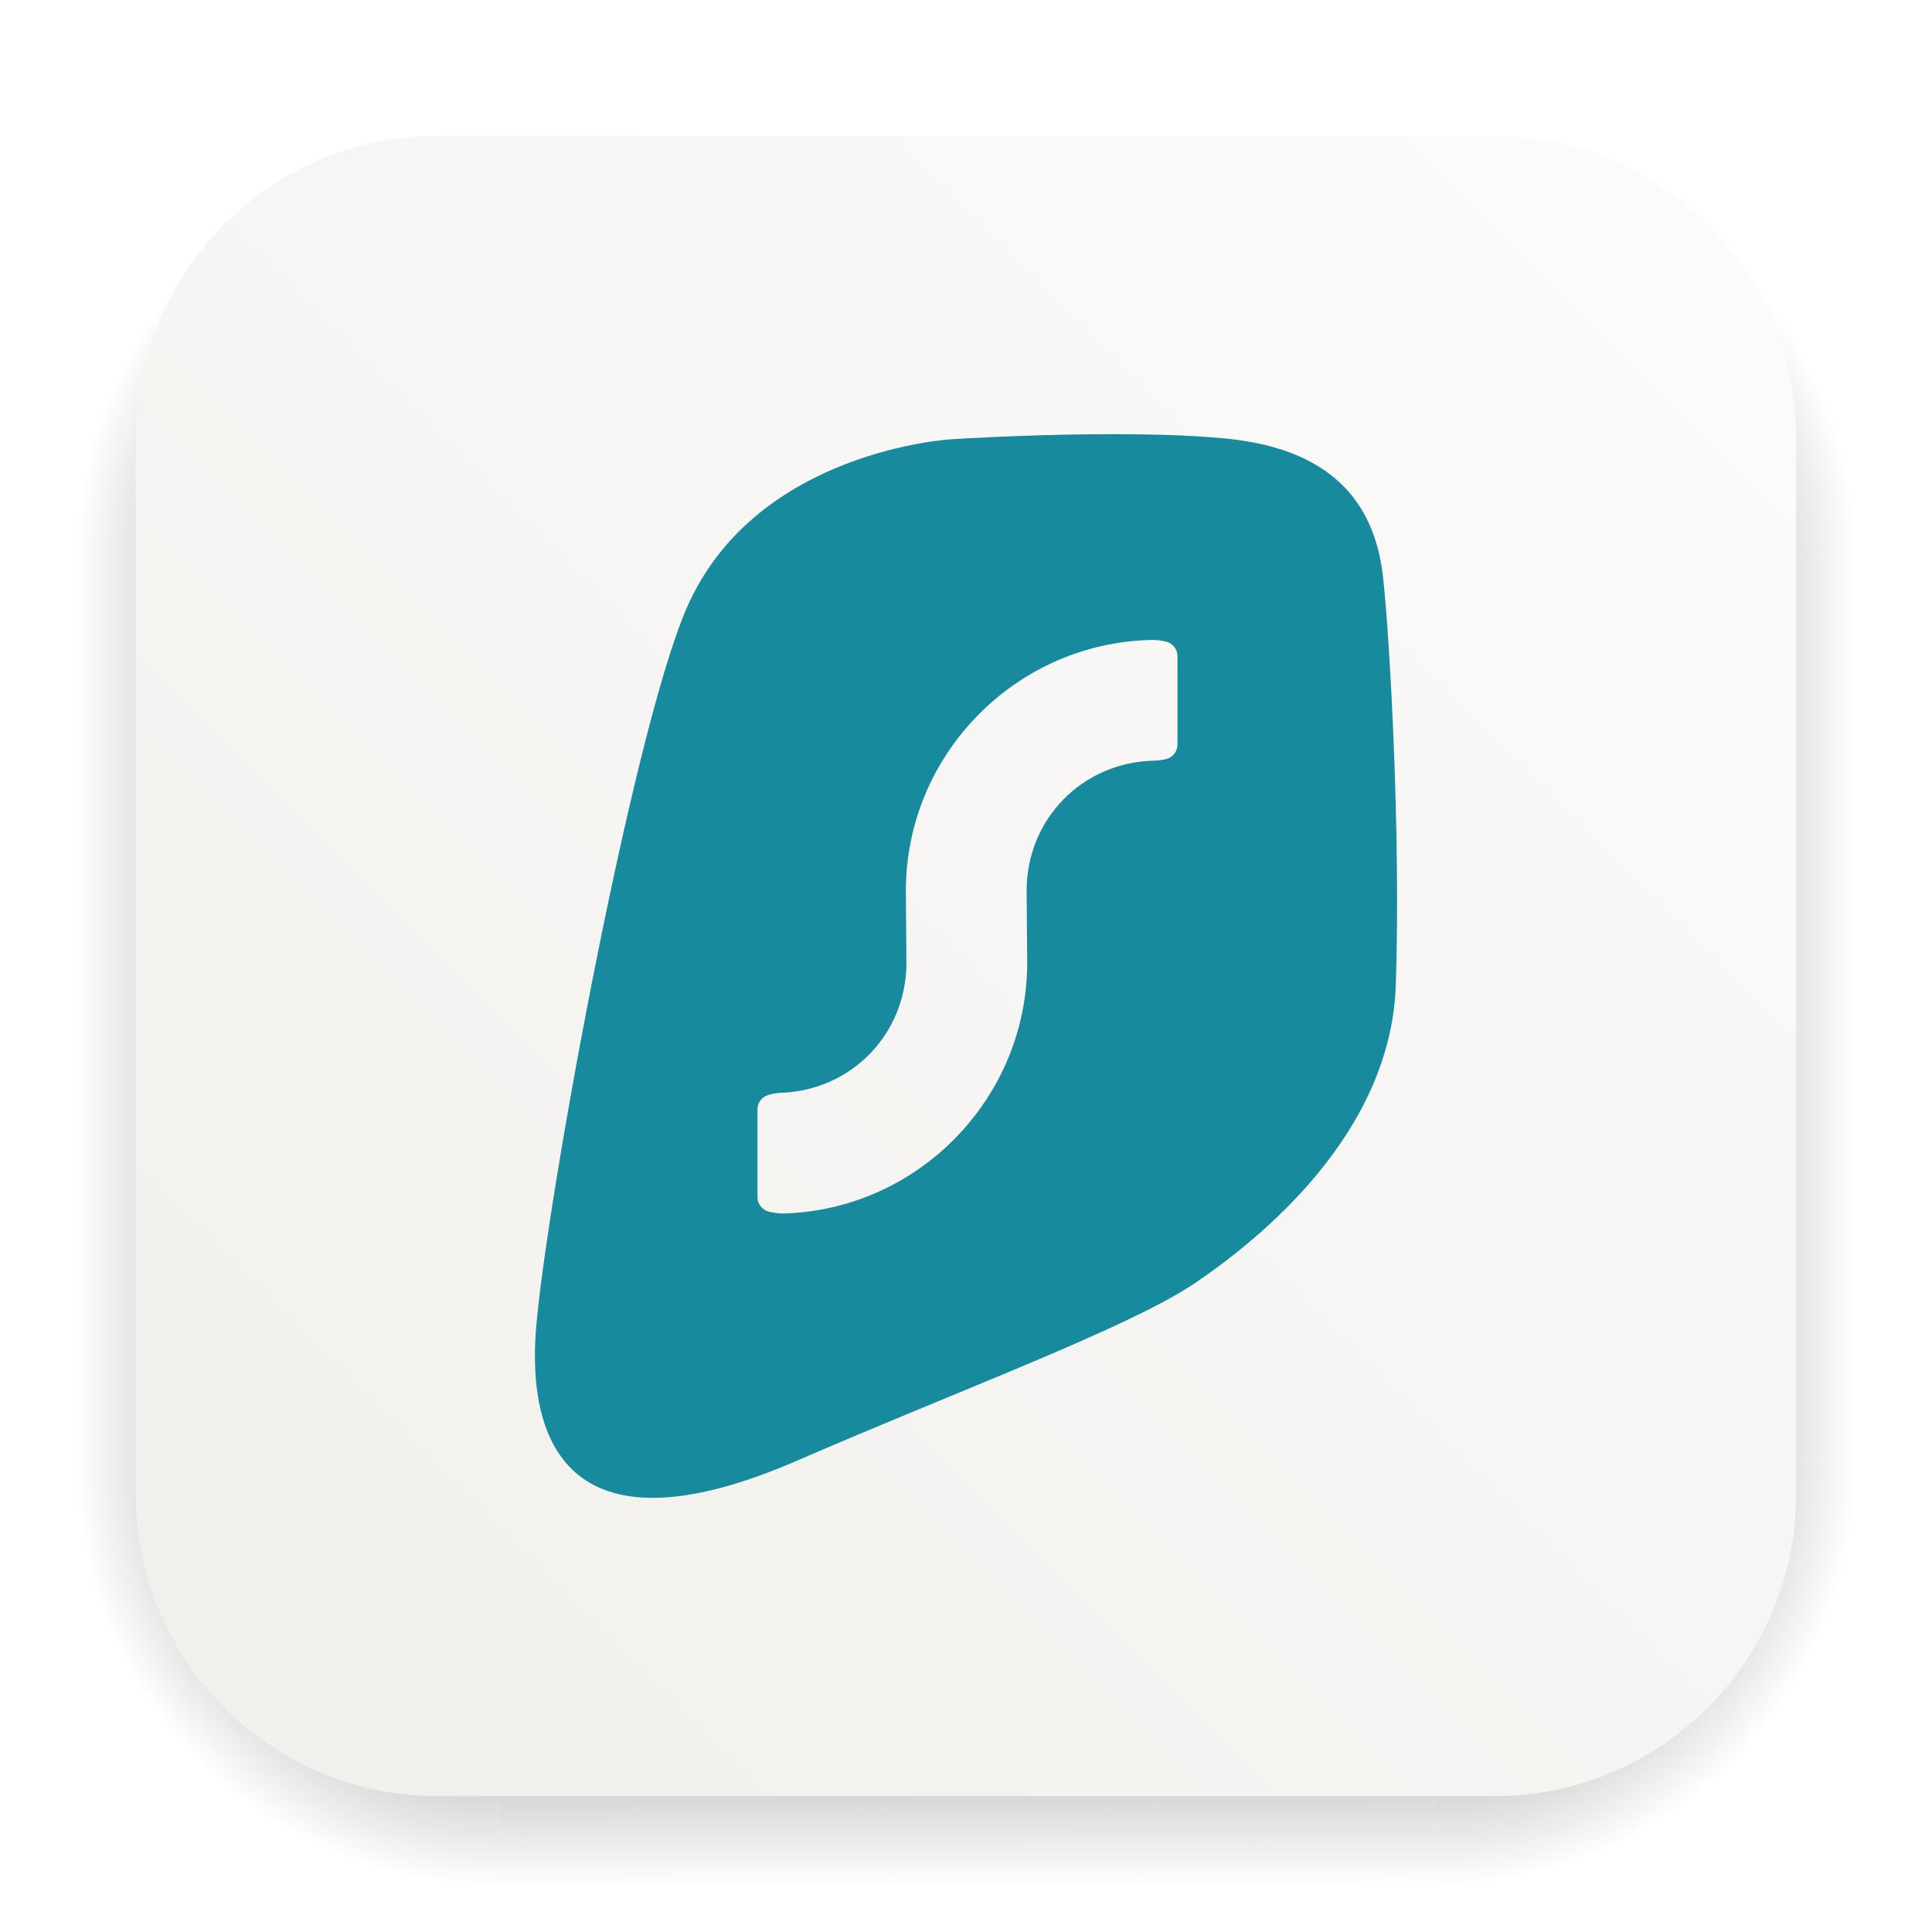
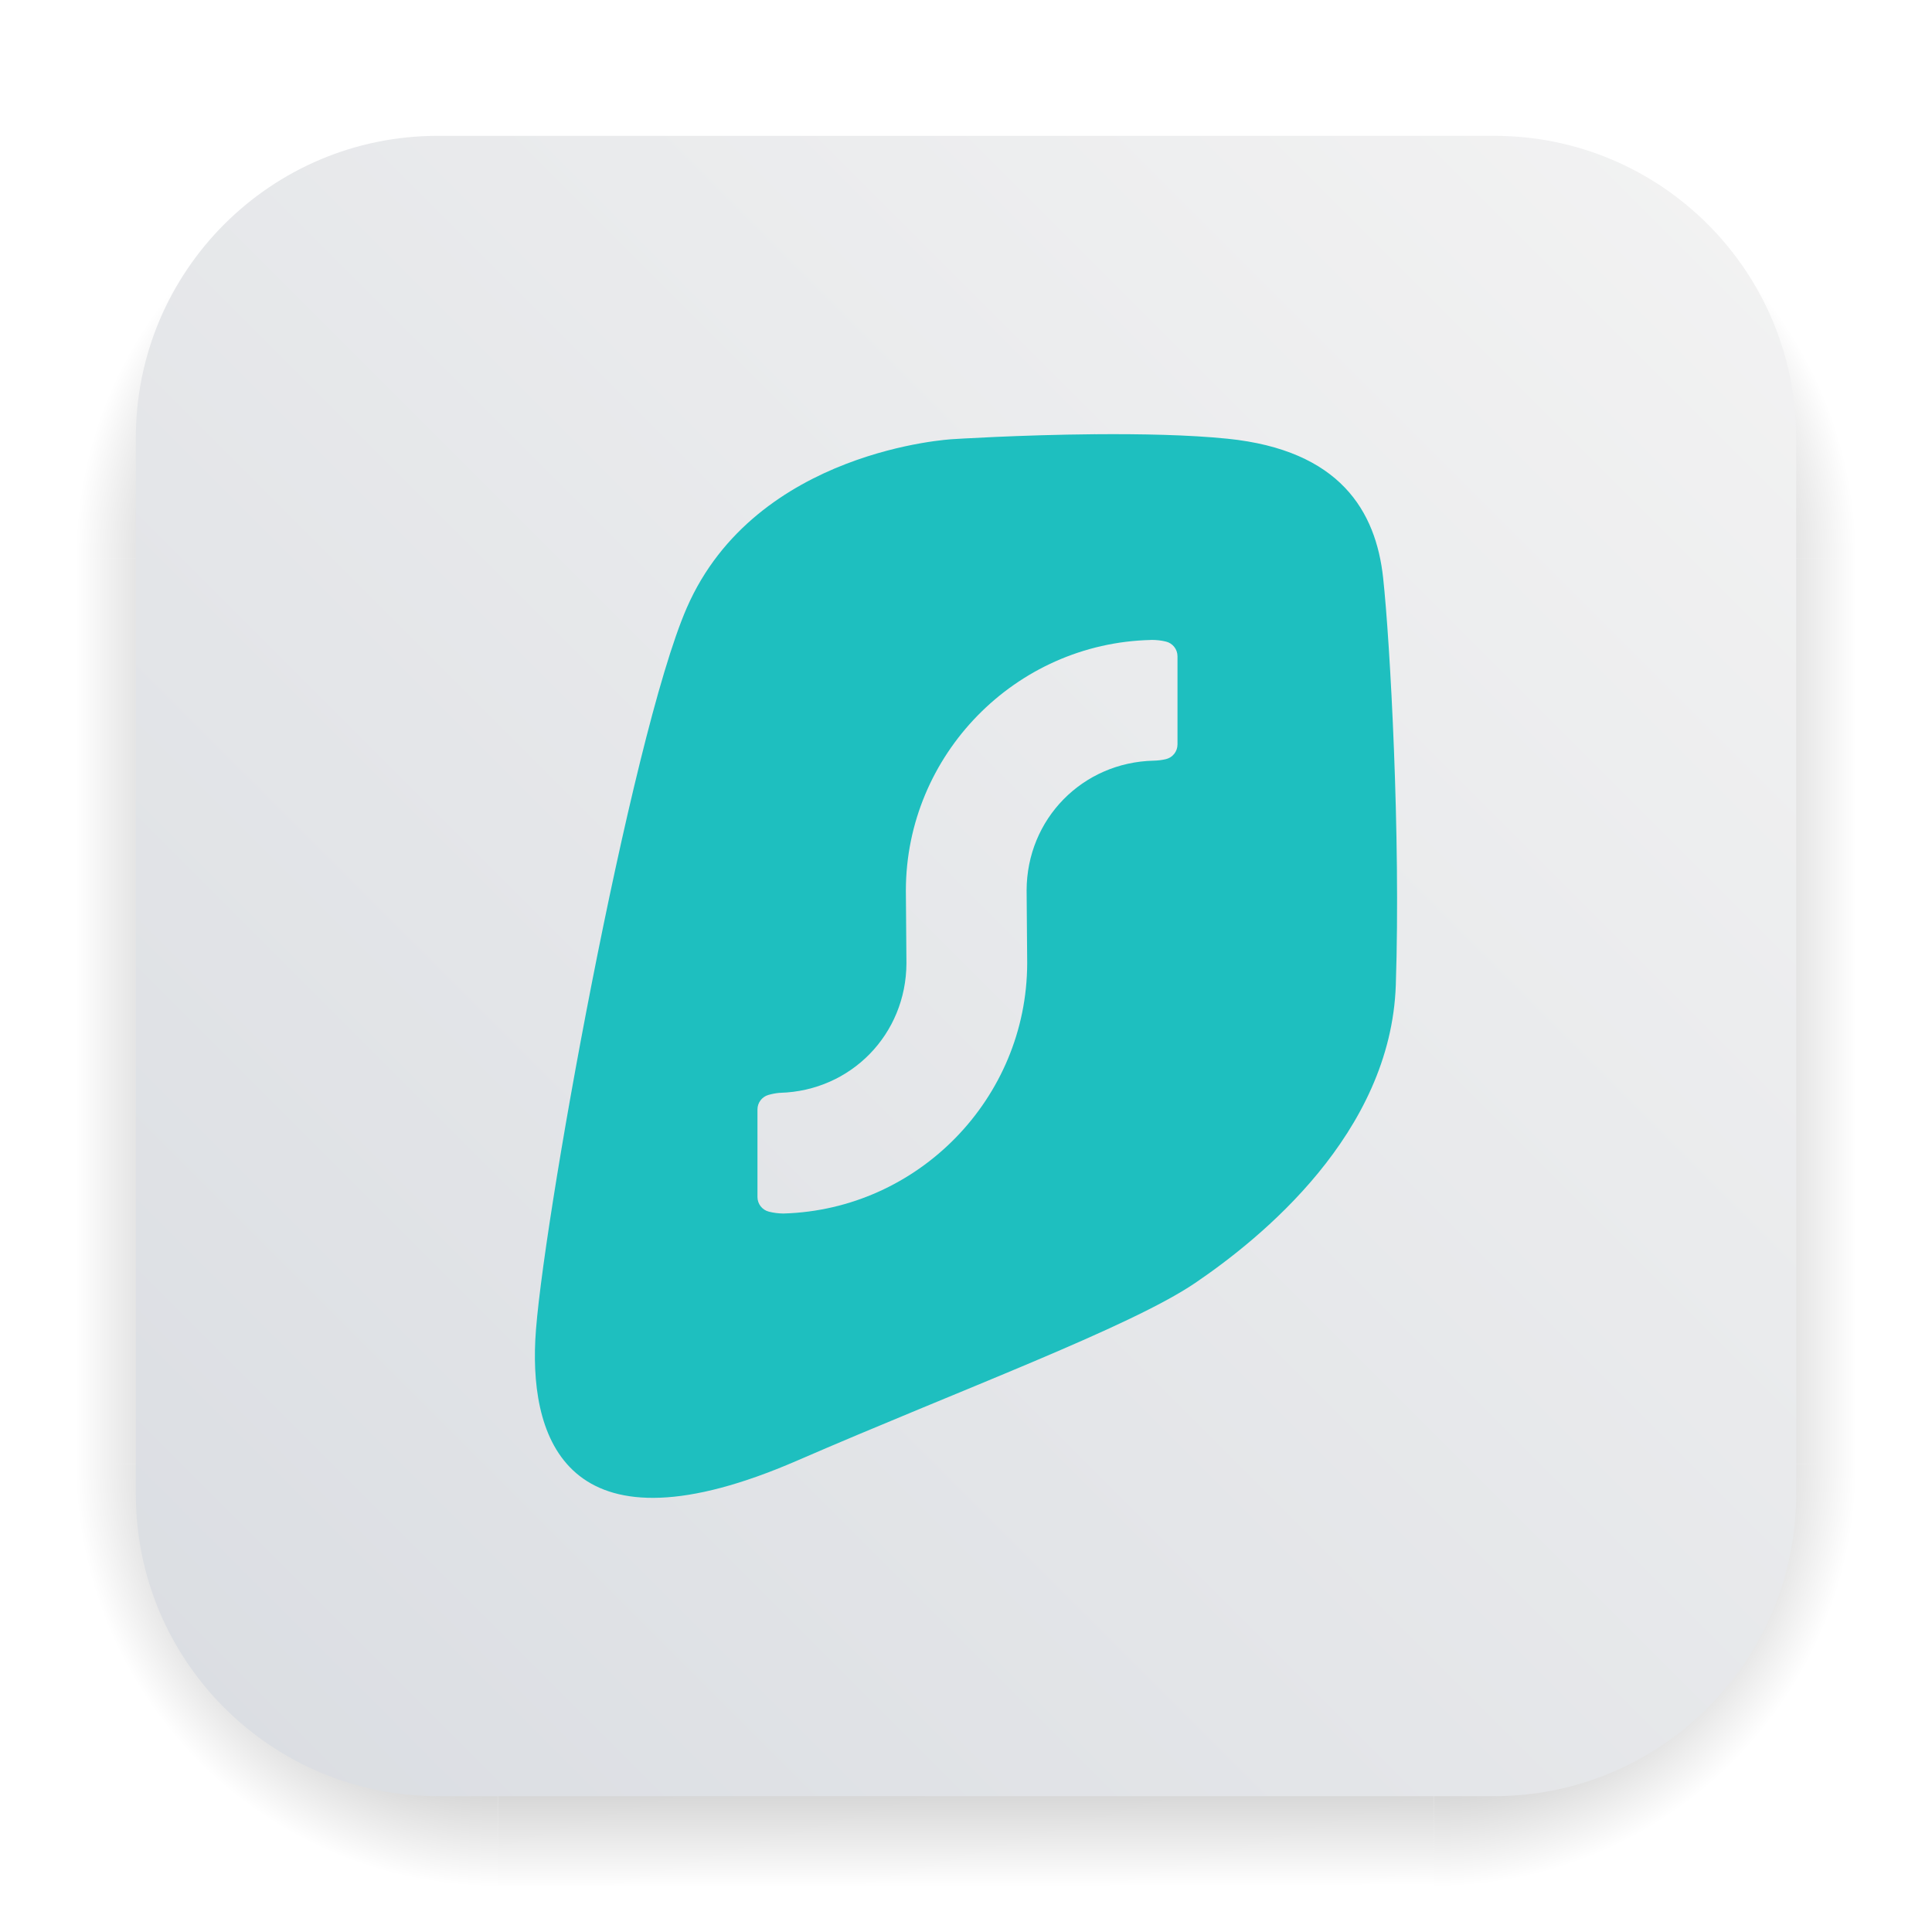
<svg xmlns="http://www.w3.org/2000/svg" xmlns:xlink="http://www.w3.org/1999/xlink" width="64" height="64" fill="none" version="1.1" id="svg15" xml:space="preserve">
  <defs id="defs11">
    <linearGradient id="b" x1="4" x2="60" y1="4" y2="60" gradientUnits="userSpaceOnUse" gradientTransform="translate(78.16547)">
      <stop stop-color="#76DEF9" offset="0" id="stop6" />
      <stop stop-color="#3F889B" offset="1" id="stop8" />
    </linearGradient>
-     <filter style="color-interpolation-filters:sRGB" id="filter1057" x="-0.027" width="1.054" y="-0.027" height="1.054">
-       <feGaussianBlur stdDeviation="0.619" id="feGaussianBlur1059" />
-     </filter>
    <linearGradient xlink:href="#linearGradient1051" id="linearGradient1053" x1="-127" y1="60" x2="-72" y2="5" gradientUnits="userSpaceOnUse" gradientTransform="translate(131.5,-0.509997)" />
    <linearGradient id="linearGradient1051">
-       <stop style="stop-color:#f0efeb;stop-opacity:1" offset="0" id="stop1047" />
-       <stop style="stop-color:#fdfcfc;stop-opacity:1" offset="1" id="stop1049" />
+       <stop style="stop-color:#dadde2;stop-opacity:1;" offset="0" id="stop1047" />
+       <stop style="stop-color:#f3f3f3;stop-opacity:1;" offset="1" id="stop1049" />
    </linearGradient>
    <linearGradient id="linearGradient1077" x1="6.935" x2="6.935" y1="3.847" y2="11.051" gradientUnits="userSpaceOnUse">
      <stop stop-color="#4c8fd8" offset="0" id="stop7" />
      <stop stop-color="#4c4cd8" offset="1" id="stop9" />
    </linearGradient>
    <linearGradient id="linearGradient1085" x1="8.711" x2="8.711" y1="7.15" y2="14.278" gradientUnits="userSpaceOnUse">
      <stop stop-color="#29eecb" offset="0" id="stop12" />
      <stop stop-color="#07b2ff" offset="1" id="stop14" />
    </linearGradient>
    <radialGradient id="gradient_ds_br" cx="0" cy="0" r="1" gradientUnits="userSpaceOnUse" gradientTransform="matrix(13.9984,0.00477622,-0.00477841,14.0048,47.5016,48.4952)">
      <stop offset="0.65" id="stop1" />
      <stop offset="1" stop-opacity="0" id="stop2" />
    </radialGradient>
    <linearGradient id="gradient_ds_b" x1="30.449" y1="48.5" x2="30.492" y2="62.5" gradientUnits="userSpaceOnUse">
      <stop offset="0.654" id="stop3" />
      <stop offset="1" stop-opacity="0" id="stop4" />
    </linearGradient>
    <radialGradient id="gradient_ds_bl" cx="0" cy="0" r="1" gradientUnits="userSpaceOnUse" gradientTransform="matrix(0,14,-14,0,16.5,48.5)">
      <stop offset="0.65" id="stop5" />
-       <stop offset="1" stop-opacity="0" id="stop6" />
+       <stop offset="1" stop-opacity="0" id="stop10" />
    </radialGradient>
    <linearGradient id="gradient_ds_r" x1="47.5" y1="33.5" x2="61.5" y2="33.501" gradientUnits="userSpaceOnUse">
-       <stop offset="0.649" id="stop7" />
-       <stop offset="1" stop-opacity="0" id="stop8" />
+       <stop offset="0.649" id="stop11" />
+       <stop offset="1" stop-opacity="0" id="stop13" />
    </linearGradient>
    <linearGradient id="gradient_ds_l" x1="16.5" y1="33.895" x2="2.5" y2="33.895" gradientUnits="userSpaceOnUse">
-       <stop offset="0.649" id="stop9" />
-       <stop offset="1" stop-opacity="0" id="stop10" />
+       <stop offset="0.649" id="stop15" />
+       <stop offset="1" stop-opacity="0" id="stop16" />
    </linearGradient>
    <radialGradient id="gradient_ds_tr" cx="0" cy="0" r="1" gradientTransform="matrix(0.00843236,-14,14.0084,0.0189842,47.4916,18.5)" gradientUnits="userSpaceOnUse">
-       <stop offset="0.65" id="stop11" />
-       <stop offset="1" stop-opacity="0" id="stop12" />
+       <stop offset="0.65" id="stop17" />
+       <stop offset="1" stop-opacity="0" id="stop18" />
    </radialGradient>
    <linearGradient id="gradient_ds_t" x1="29.98" y1="18.5" x2="29.916" y2="4.5" gradientUnits="userSpaceOnUse">
-       <stop offset="0.649" id="stop13" />
-       <stop offset="1" stop-opacity="0" id="stop14" />
+       <stop offset="0.649" id="stop19" />
+       <stop offset="1" stop-opacity="0" id="stop20" />
    </linearGradient>
    <radialGradient id="gradient_ds_tl" cx="0" cy="0" r="1" gradientTransform="matrix(-0.00843236,-14,-14.0084,0.0189842,16.5084,18.5)" gradientUnits="userSpaceOnUse">
-       <stop offset="0.65" id="stop15" />
-       <stop offset="1" stop-opacity="0" id="stop16" />
+       <stop offset="0.65" id="stop21" />
+       <stop offset="1" stop-opacity="0" id="stop22" />
    </radialGradient>
  </defs>
  <g id="ds" opacity="0.25">
    <path id="ds-br" d="m 47.5,48.5 h 14 v 14 h -14 z" fill="url(#gradient_ds_br)" style="fill:url(#gradient_ds_br)" />
    <path id="ds-b" d="m 16.5,48.5 h 31 v 14 h -31 z" fill="url(#gradient_ds_b)" style="fill:url(#gradient_ds_b)" />
    <path id="ds-bl" d="m 2.5,48.5 h 14 v 14 h -14 z" fill="url(#gradient_ds_bl)" style="fill:url(#gradient_ds_bl)" />
    <path id="ds-r" d="m 47.5,18.5 h 14 v 30 h -14 z" fill="url(#gradient_ds_r)" style="fill:url(#gradient_ds_r)" />
    <path id="ds-l" d="m 2.5,18.5 h 14 v 30 h -14 z" fill="url(#gradient_ds_l)" style="fill:url(#gradient_ds_l)" />
    <path id="ds-tr" d="m 47.5,4.5 h 14 v 14 h -14 z" fill="url(#gradient_ds_tr)" style="fill:url(#gradient_ds_tr)" />
    <path id="ds-t" d="m 16.5,4.5 h 31 v 14 h -31 z" fill="url(#gradient_ds_t)" style="fill:url(#gradient_ds_t)" />
    <path id="ds-tl" d="m 16.5,4.5 h -14 v 14 h 14 z" fill="url(#gradient_ds_tl)" style="fill:url(#gradient_ds_tl)" />
  </g>
  <rect style="fill:url(#linearGradient1053);fill-opacity:1;stroke-width:2.744;stroke-linecap:round" id="bg" width="55" height="55" x="4.5" y="4.5" rx="10" />
  <g id="art">
-     <path d="m 36.283,14.384 c -2.501,0.021 -4.727,0.164 -4.727,0.164 0,0 -6.516,0.339 -8.805,5.586 -1.866,4.279 -4.853,20.796 -5.019,24.264 -0.165,3.423 1.19,7.236 8.676,3.986 5.333,-2.316 11.02,-4.415 13.182,-5.883 2.162,-1.468 6.484,-4.946 6.648,-9.875 0.164,-4.929 -0.188,-11.346 -0.42,-13.484 -0.24,-2.211 -1.427,-4.229 -5.156,-4.609 -1.278,-0.13 -2.878,-0.161 -4.379,-0.148 z m 1.842,6.814 a 0.5,0.5 0 0 1 0.006,0 c 0.166,-0.002 0.331,0.016 0.492,0.055 a 0.5,0.5 0 0 1 0.383,0.486 v 2.922 a 0.5,0.5 0 0 1 -0.389,0.488 c -0.131,0.03 -0.264,0.046 -0.398,0.049 -2.362,0.054 -4.205,1.933 -4.211,4.295 l 0.019,2.397 a 0.5,0.5 0 0 0 0,0.002 0.5,0.5 0 0 0 0,0.002 v 0.016 a 0.5,0.5 0 0 0 0,0.002 c -0.01,4.468 -3.602,8.157 -8.068,8.287 a 0.5,0.5 0 0 1 -0.019,0 c -0.159,-0.002 -0.319,-0.023 -0.473,-0.062 a 0.5,0.5 0 0 1 -0.375,-0.484 v -2.902 a 0.5,0.5 0 0 1 0.363,-0.48 c 0.117,-0.033 0.235,-0.057 0.355,-0.068 a 0.5,0.5 0 0 1 0.035,-0.002 c 2.349,-0.068 4.173,-1.941 4.182,-4.291 l -0.019,-2.397 a 0.5,0.5 0 0 0 0,-0.002 c -3e-5,-0.006 -2e-5,-0.011 0,-0.018 0.008,-4.489 3.629,-8.19 8.117,-8.293 z" id="path626" style="fill:#178a9e;fill-opacity:1" />
+     <path d="m 36.283,14.384 c -2.501,0.021 -4.727,0.164 -4.727,0.164 0,0 -6.516,0.339 -8.805,5.586 -1.866,4.279 -4.853,20.796 -5.019,24.264 -0.165,3.423 1.19,7.236 8.676,3.986 5.333,-2.316 11.02,-4.415 13.182,-5.883 2.162,-1.468 6.484,-4.946 6.648,-9.875 0.164,-4.929 -0.188,-11.346 -0.42,-13.484 -0.24,-2.211 -1.427,-4.229 -5.156,-4.609 -1.278,-0.13 -2.878,-0.161 -4.379,-0.148 z m 1.842,6.814 a 0.5,0.5 0 0 1 0.006,0 c 0.166,-0.002 0.331,0.016 0.492,0.055 a 0.5,0.5 0 0 1 0.383,0.486 v 2.922 a 0.5,0.5 0 0 1 -0.389,0.488 c -0.131,0.03 -0.264,0.046 -0.398,0.049 -2.362,0.054 -4.205,1.933 -4.211,4.295 l 0.019,2.397 a 0.5,0.5 0 0 0 0,0.002 0.5,0.5 0 0 0 0,0.002 v 0.016 a 0.5,0.5 0 0 0 0,0.002 c -0.01,4.468 -3.602,8.157 -8.068,8.287 a 0.5,0.5 0 0 1 -0.019,0 c -0.159,-0.002 -0.319,-0.023 -0.473,-0.062 a 0.5,0.5 0 0 1 -0.375,-0.484 v -2.902 a 0.5,0.5 0 0 1 0.363,-0.48 c 0.117,-0.033 0.235,-0.057 0.355,-0.068 a 0.5,0.5 0 0 1 0.035,-0.002 c 2.349,-0.068 4.173,-1.941 4.182,-4.291 l -0.019,-2.397 a 0.5,0.5 0 0 0 0,-0.002 c -3e-5,-0.006 -2e-5,-0.011 0,-0.018 0.008,-4.489 3.629,-8.19 8.117,-8.293 z" id="path626" style="fill:#1ebfbf;fill-opacity:1" />
  </g>
</svg>
